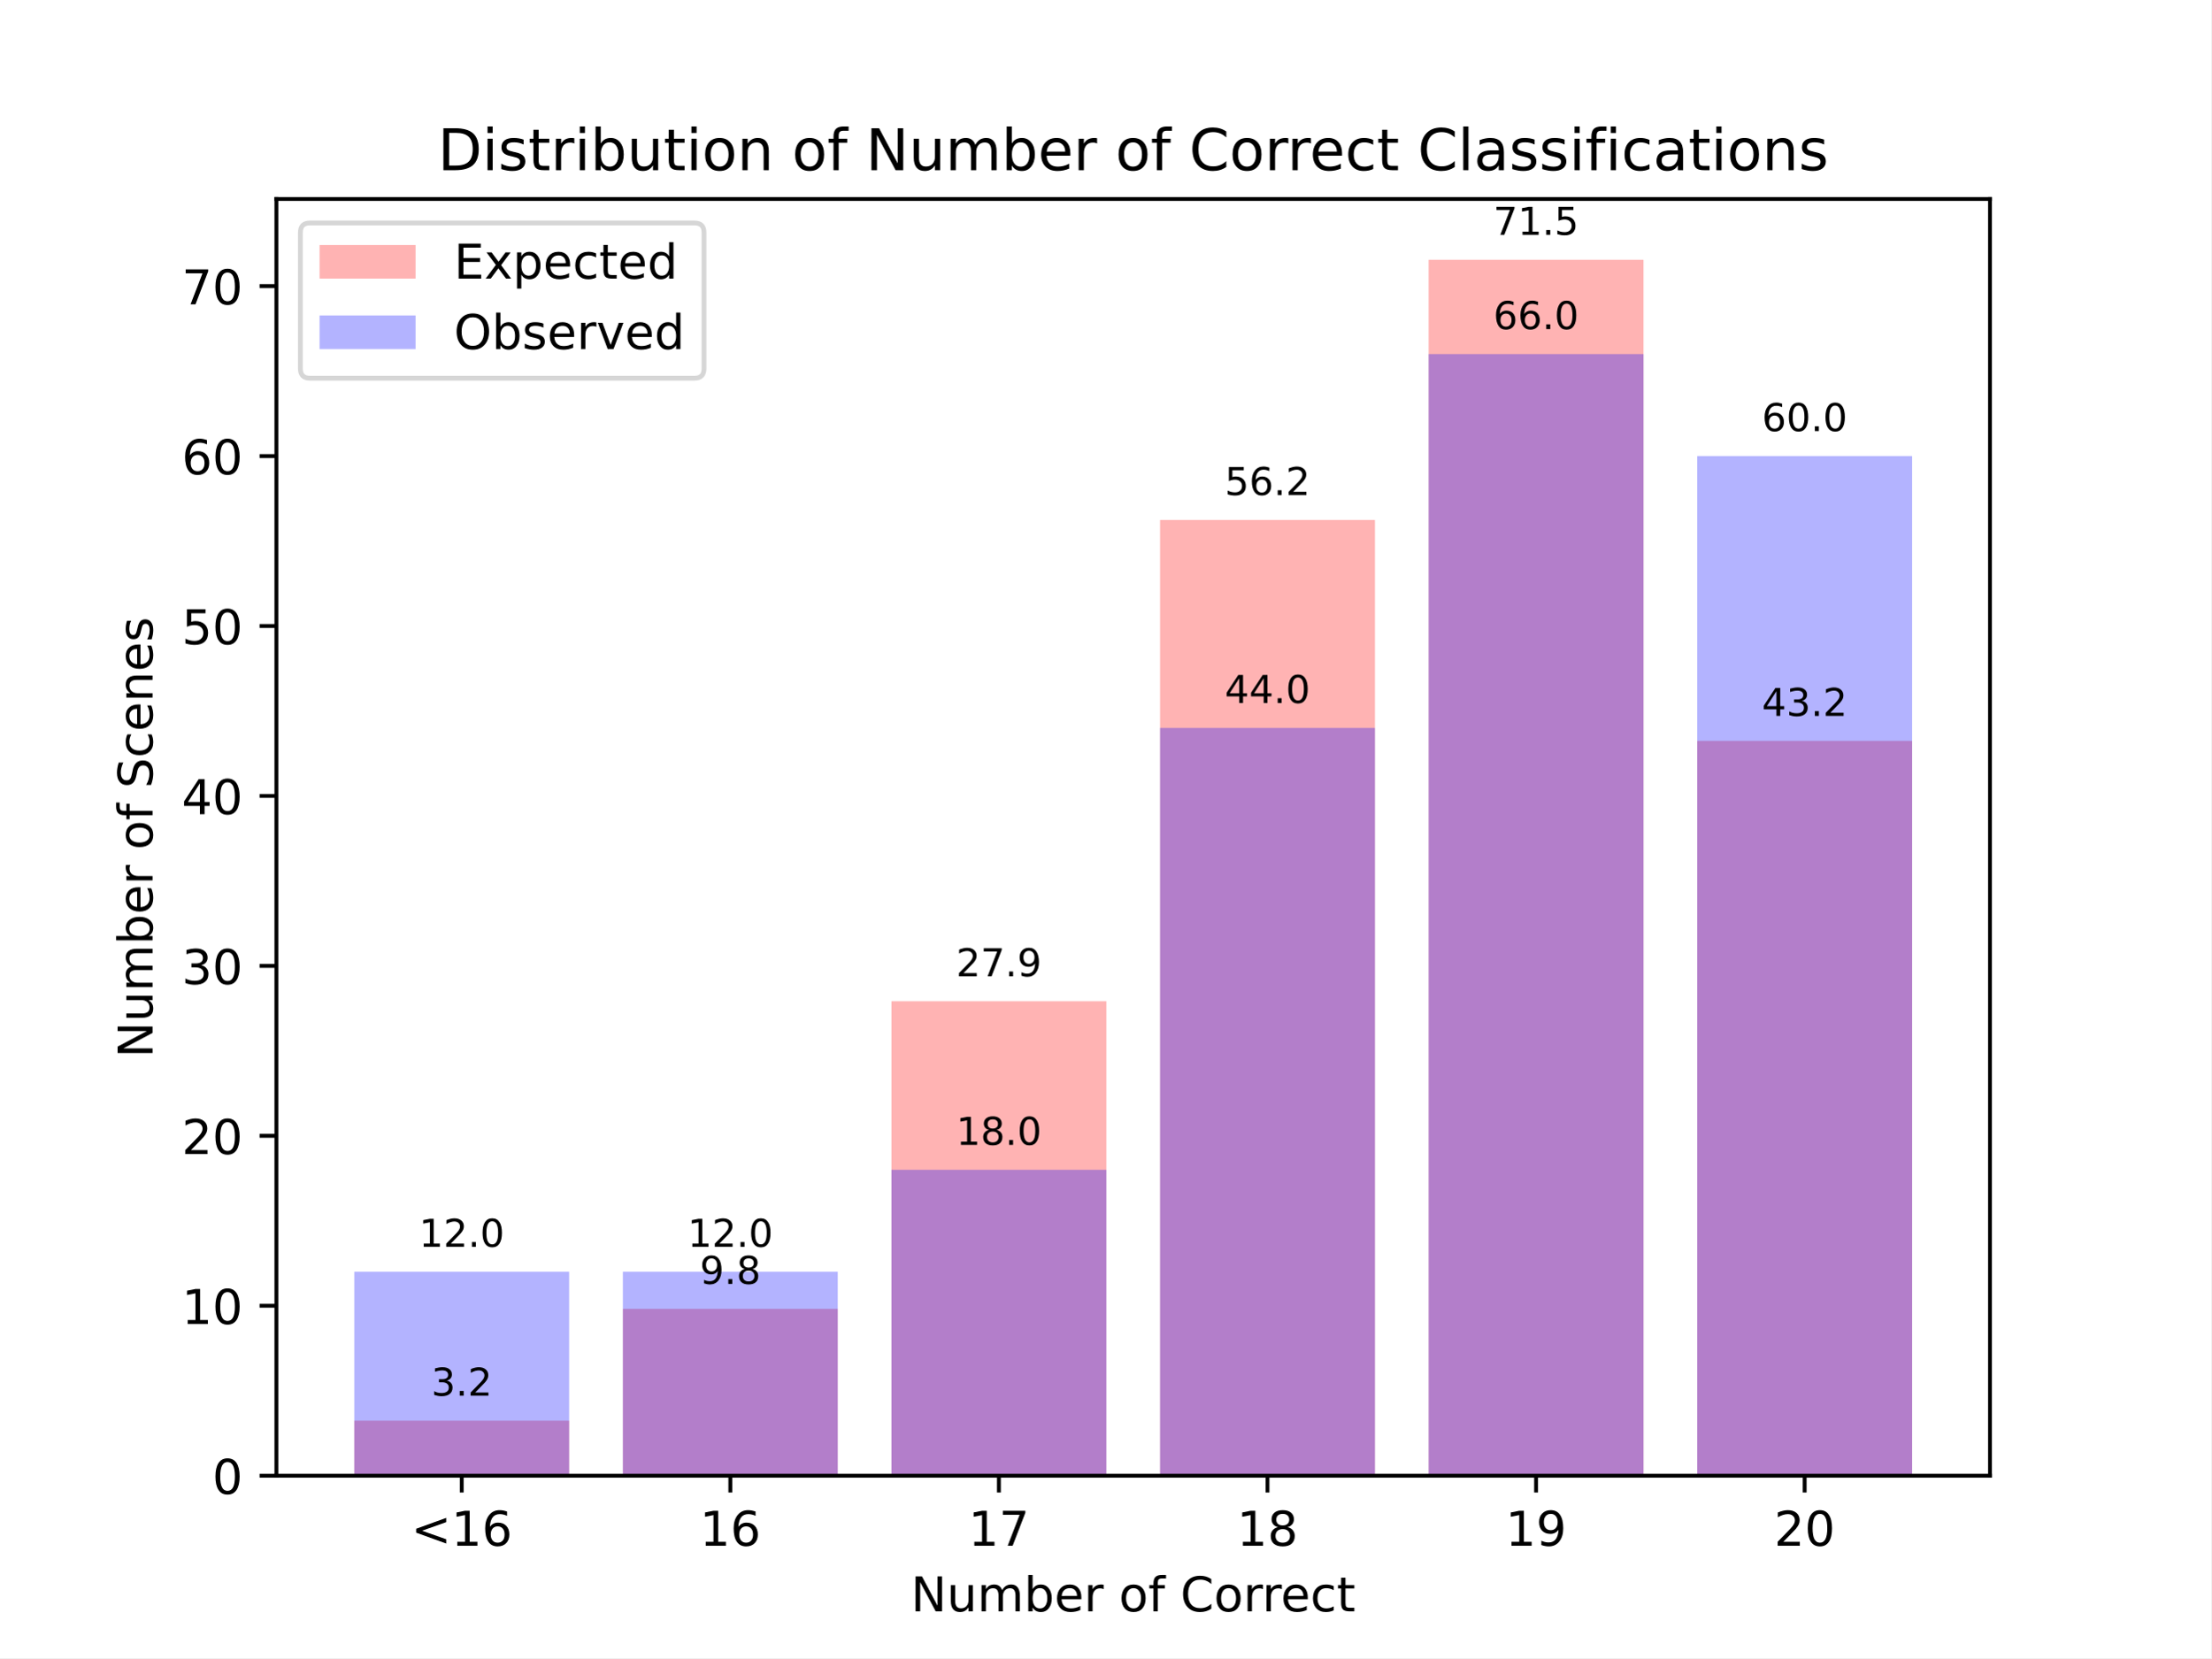
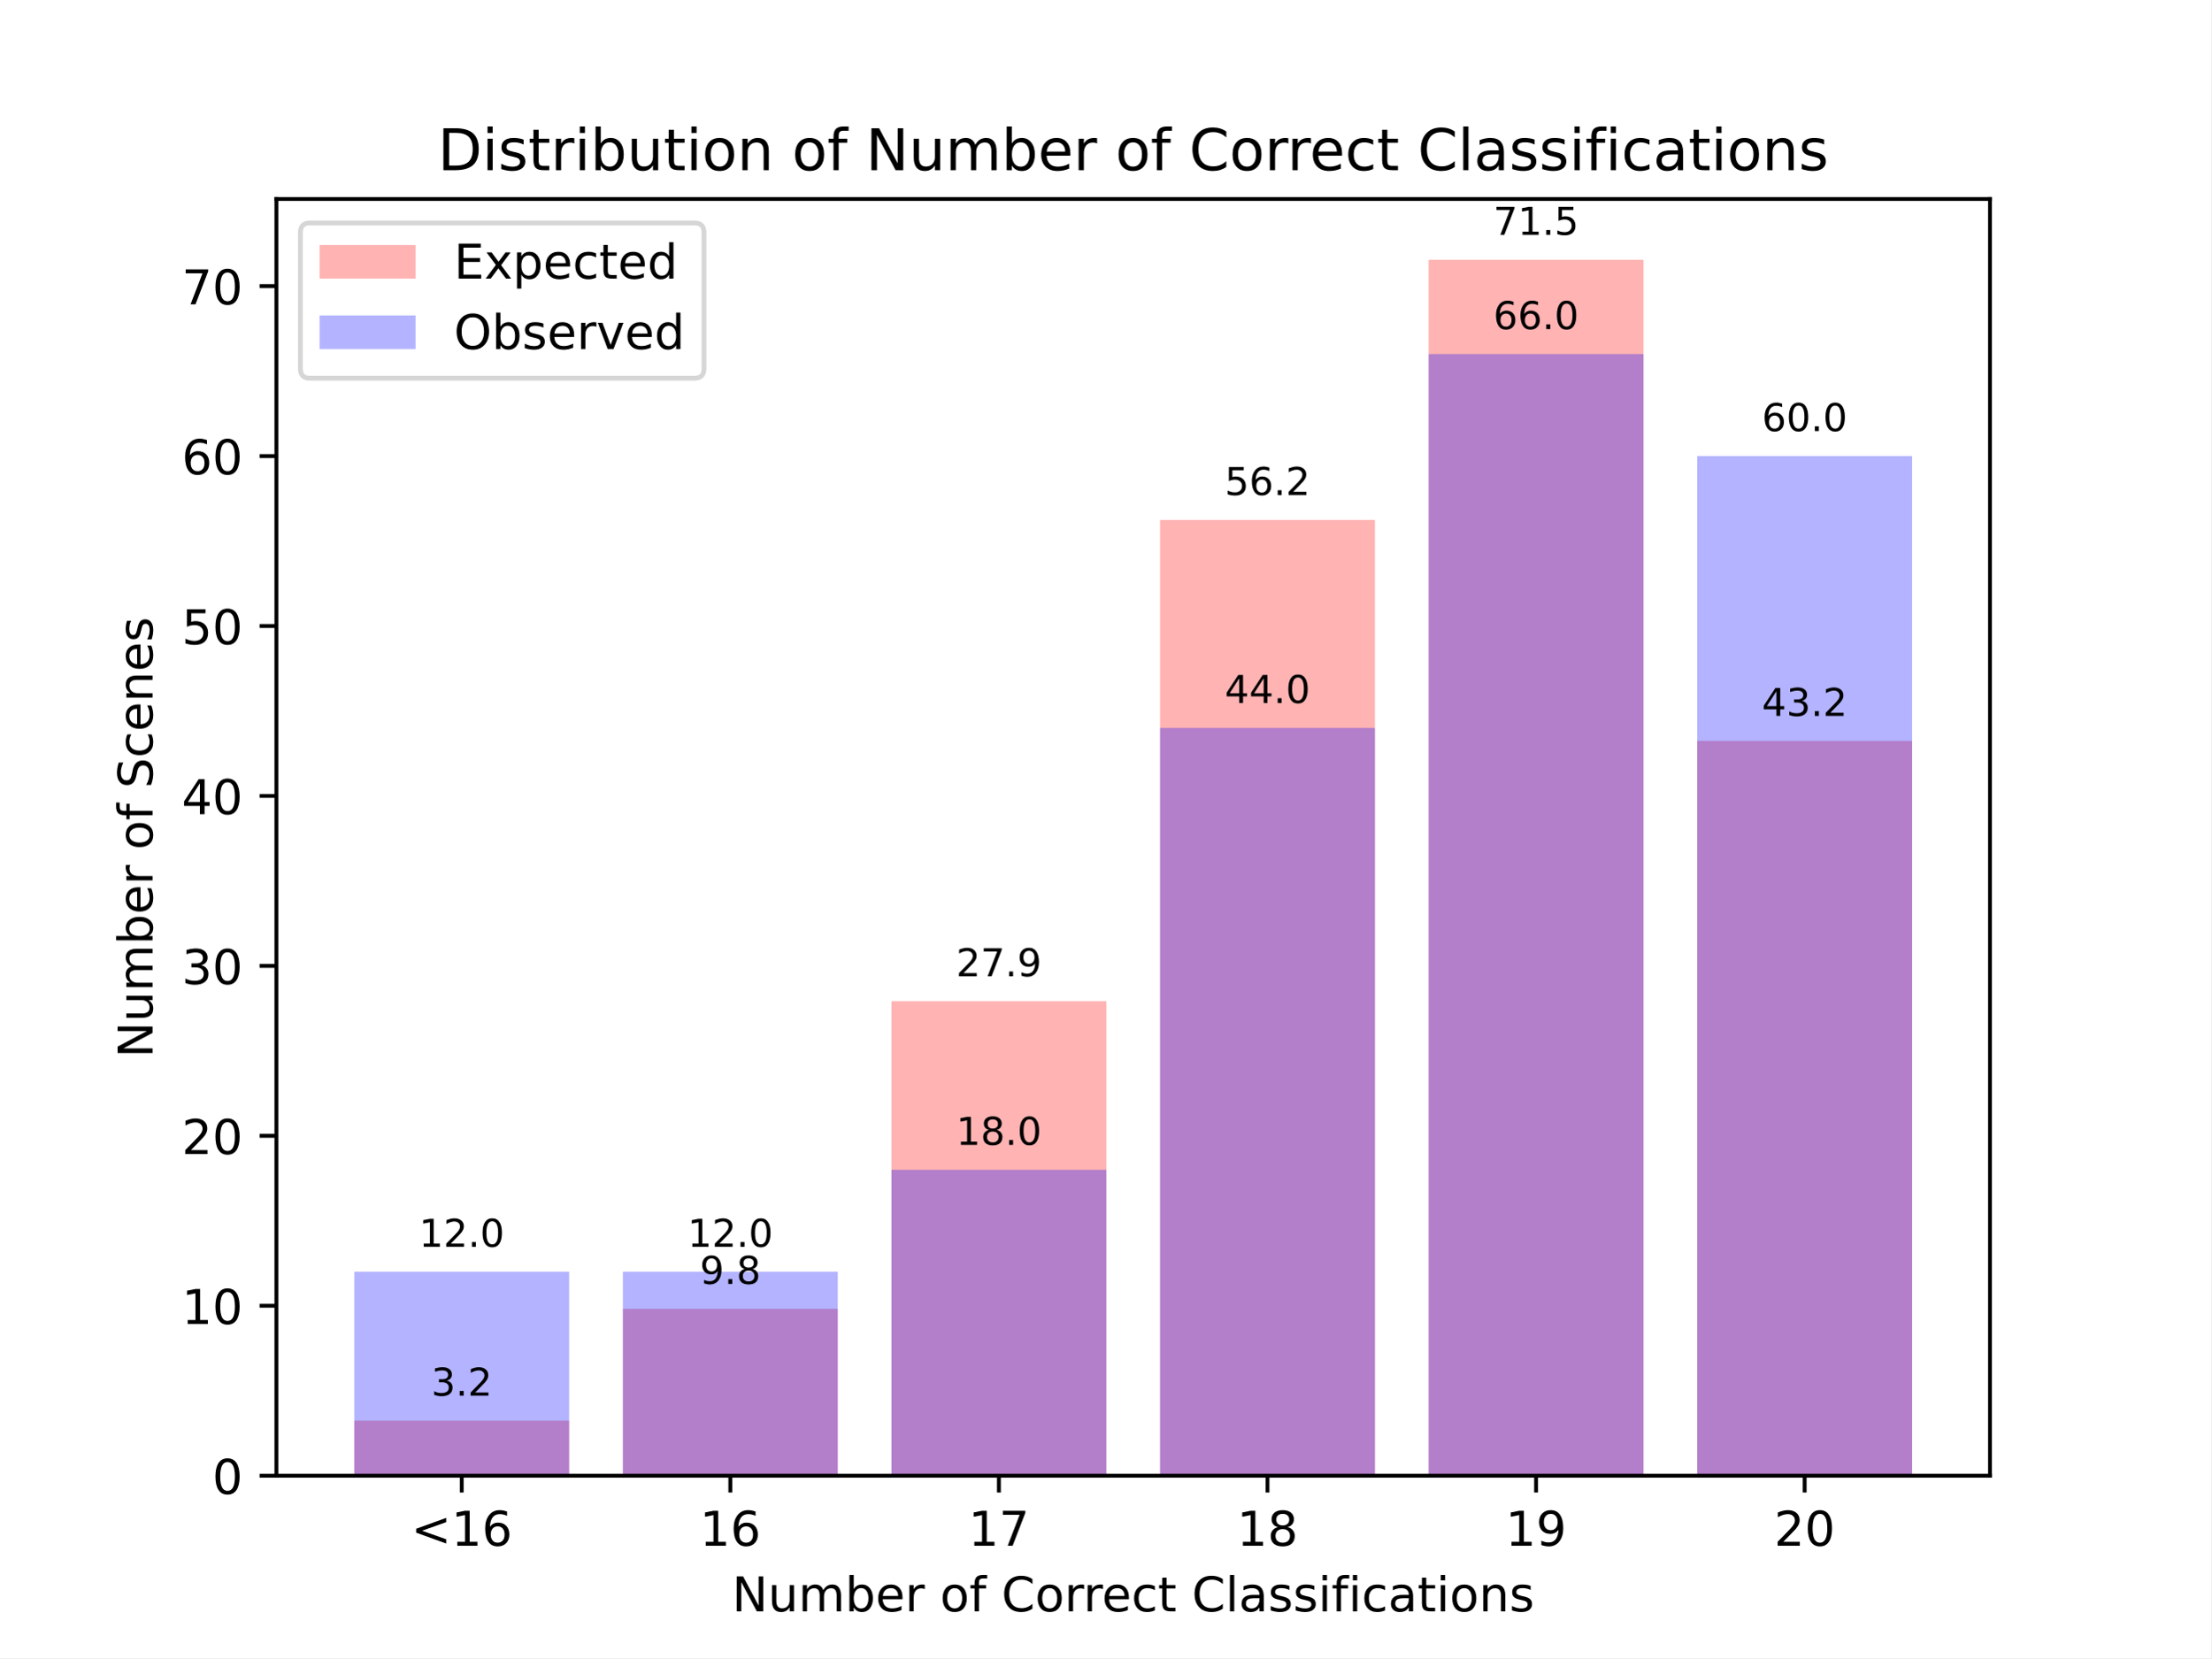
<svg xmlns="http://www.w3.org/2000/svg" xmlns:xlink="http://www.w3.org/1999/xlink" width="460.8pt" height="345.6pt" viewBox="0 0 460.8 345.6" version="1.1">
  <defs>
    <style type="text/css">*{stroke-linejoin: round; stroke-linecap: butt}</style>
  </defs>
  <g id="figure_1">
    <g id="patch_1">
      <path d="M 0 345.6  L 460.8 345.6  L 460.8 0  L 0 0  z " style="fill: #ffffff" />
    </g>
    <g id="axes_1">
      <g id="patch_2">
        <path d="M 57.6 307.584  L 414.72 307.584  L 414.72 41.472  L 57.6 41.472  z " style="fill: #ffffff" />
      </g>
      <g id="patch_3">
-         <path d="M 73.833 307.584  L 118.613 307.584  L 118.613 296.11  L 73.833 296.11  z " clip-path="url(#p9ee6a87d74)" style="fill: #ff0000; opacity: 0.3" />
+         <path d="M 73.833 307.584  L 118.613 307.584  L 118.613 296.11  L 73.833 296.11  z " clip-path="url(#p35aa1c8d38)" style="fill: #ff0000; opacity: 0.3" />
      </g>
      <g id="patch_4">
-         <path d="M 129.808 307.584  L 174.588 307.584  L 174.588 272.811  L 129.808 272.811  z " clip-path="url(#p9ee6a87d74)" style="fill: #ff0000; opacity: 0.3" />
+         <path d="M 129.808 307.584  L 174.588 307.584  L 174.588 272.811  L 129.808 272.811  z " clip-path="url(#p35aa1c8d38)" style="fill: #ff0000; opacity: 0.3" />
      </g>
      <g id="patch_5">
-         <path d="M 185.783 307.584  L 230.563 307.584  L 230.563 208.693  L 185.783 208.693  z " clip-path="url(#p9ee6a87d74)" style="fill: #ff0000; opacity: 0.3" />
+         <path d="M 185.783 307.584  L 230.563 307.584  L 230.563 208.693  L 185.783 208.693  z " clip-path="url(#p35aa1c8d38)" style="fill: #ff0000; opacity: 0.3" />
      </g>
      <g id="patch_6">
-         <path d="M 241.757 307.584  L 286.537 307.584  L 286.537 108.378  L 241.757 108.378  z " clip-path="url(#p9ee6a87d74)" style="fill: #ff0000; opacity: 0.3" />
+         <path d="M 241.757 307.584  L 286.537 307.584  L 286.537 108.378  L 241.757 108.378  z " clip-path="url(#p35aa1c8d38)" style="fill: #ff0000; opacity: 0.3" />
      </g>
      <g id="patch_7">
-         <path d="M 297.732 307.584  L 342.512 307.584  L 342.512 54.144  L 297.732 54.144  z " clip-path="url(#p9ee6a87d74)" style="fill: #ff0000; opacity: 0.3" />
+         <path d="M 297.732 307.584  L 342.512 307.584  L 342.512 54.144  L 297.732 54.144  z " clip-path="url(#p35aa1c8d38)" style="fill: #ff0000; opacity: 0.3" />
      </g>
      <g id="patch_8">
-         <path d="M 353.707 307.584  L 398.487 307.584  L 398.487 154.425  L 353.707 154.425  z " clip-path="url(#p9ee6a87d74)" style="fill: #ff0000; opacity: 0.3" />
+         <path d="M 353.707 307.584  L 398.487 307.584  L 398.487 154.425  L 353.707 154.425  z " clip-path="url(#p35aa1c8d38)" style="fill: #ff0000; opacity: 0.3" />
      </g>
      <g id="patch_9">
-         <path d="M 73.833 307.584  L 118.613 307.584  L 118.613 265.078  L 73.833 265.078  z " clip-path="url(#p9ee6a87d74)" style="fill: #0000ff; opacity: 0.3" />
+         <path d="M 73.833 307.584  L 118.613 307.584  L 118.613 265.078  L 73.833 265.078  z " clip-path="url(#p35aa1c8d38)" style="fill: #0000ff; opacity: 0.3" />
      </g>
      <g id="patch_10">
-         <path d="M 129.808 307.584  L 174.588 307.584  L 174.588 265.078  L 129.808 265.078  z " clip-path="url(#p9ee6a87d74)" style="fill: #0000ff; opacity: 0.3" />
+         <path d="M 129.808 307.584  L 174.588 307.584  L 174.588 265.078  L 129.808 265.078  z " clip-path="url(#p35aa1c8d38)" style="fill: #0000ff; opacity: 0.3" />
      </g>
      <g id="patch_11">
-         <path d="M 185.783 307.584  L 230.563 307.584  L 230.563 243.825  L 185.783 243.825  z " clip-path="url(#p9ee6a87d74)" style="fill: #0000ff; opacity: 0.3" />
+         <path d="M 185.783 307.584  L 230.563 307.584  L 230.563 243.825  L 185.783 243.825  z " clip-path="url(#p35aa1c8d38)" style="fill: #0000ff; opacity: 0.3" />
      </g>
      <g id="patch_12">
-         <path d="M 241.757 307.584  L 286.537 307.584  L 286.537 151.728  L 241.757 151.728  z " clip-path="url(#p9ee6a87d74)" style="fill: #0000ff; opacity: 0.3" />
+         <path d="M 241.757 307.584  L 286.537 307.584  L 286.537 151.728  L 241.757 151.728  z " clip-path="url(#p35aa1c8d38)" style="fill: #0000ff; opacity: 0.3" />
      </g>
      <g id="patch_13">
-         <path d="M 297.732 307.584  L 342.512 307.584  L 342.512 73.8  L 297.732 73.8  z " clip-path="url(#p9ee6a87d74)" style="fill: #0000ff; opacity: 0.3" />
+         <path d="M 297.732 307.584  L 342.512 307.584  L 342.512 73.8  L 297.732 73.8  z " clip-path="url(#p35aa1c8d38)" style="fill: #0000ff; opacity: 0.3" />
      </g>
      <g id="patch_14">
-         <path d="M 353.707 307.584  L 398.487 307.584  L 398.487 95.053  L 353.707 95.053  z " clip-path="url(#p9ee6a87d74)" style="fill: #0000ff; opacity: 0.3" />
+         <path d="M 353.707 307.584  L 398.487 307.584  L 398.487 95.053  L 353.707 95.053  z " clip-path="url(#p35aa1c8d38)" style="fill: #0000ff; opacity: 0.3" />
      </g>
      <g id="matplotlib.axis_1">
        <g id="xtick_1">
          <g id="line2d_1">
            <defs>
-               <path id="m0a6e773bc8" d="M 0 0  L 0 3.5  " style="stroke: #000000; stroke-width: 0.8" />
+               <path id="mf14c8d4fb4" d="M 0 0  L 0 3.5  " style="stroke: #000000; stroke-width: 0.8" />
            </defs>
            <g>
-               <use xlink:href="#m0a6e773bc8" x="96.223" y="307.584" style="stroke: #000000; stroke-width: 0.8" />
+               <use xlink:href="#mf14c8d4fb4" x="96.223" y="307.584" style="stroke: #000000; stroke-width: 0.8" />
            </g>
          </g>
          <g id="text_1">
            <g transform="translate(85.67035 322.1824)scale(0.1 -0.1)">
              <defs>
                <path id="DejaVuSans-3c" d="M 4684 3150  L 1459 2003  L 4684 863  L 4684 294  L 678 1747  L 678 2266  L 4684 3719  L 4684 3150  z " transform="scale(0.015625)" />
                <path id="DejaVuSans-31" d="M 794 531  L 1825 531  L 1825 4091  L 703 3866  L 703 4441  L 1819 4666  L 2450 4666  L 2450 531  L 3481 531  L 3481 0  L 794 0  L 794 531  z " transform="scale(0.015625)" />
                <path id="DejaVuSans-36" d="M 2113 2584  Q 1688 2584 1439 2293  Q 1191 2003 1191 1497  Q 1191 994 1439 701  Q 1688 409 2113 409  Q 2538 409 2786 701  Q 3034 994 3034 1497  Q 3034 2003 2786 2293  Q 2538 2584 2113 2584  z M 3366 4563  L 3366 3988  Q 3128 4100 2886 4159  Q 2644 4219 2406 4219  Q 1781 4219 1451 3797  Q 1122 3375 1075 2522  Q 1259 2794 1537 2939  Q 1816 3084 2150 3084  Q 2853 3084 3261 2657  Q 3669 2231 3669 1497  Q 3669 778 3244 343  Q 2819 -91 2113 -91  Q 1303 -91 875 529  Q 447 1150 447 2328  Q 447 3434 972 4092  Q 1497 4750 2381 4750  Q 2619 4750 2861 4703  Q 3103 4656 3366 4563  z " transform="scale(0.015625)" />
              </defs>
              <use xlink:href="#DejaVuSans-3c" />
              <use xlink:href="#DejaVuSans-31" x="83.789" />
              <use xlink:href="#DejaVuSans-36" x="147.412" />
            </g>
          </g>
        </g>
        <g id="xtick_2">
          <g id="line2d_2">
            <g>
-               <use xlink:href="#m0a6e773bc8" x="152.198" y="307.584" style="stroke: #000000; stroke-width: 0.8" />
+               <use xlink:href="#mf14c8d4fb4" x="152.198" y="307.584" style="stroke: #000000; stroke-width: 0.8" />
            </g>
          </g>
          <g id="text_2">
            <g transform="translate(145.8351 322.1824)scale(0.1 -0.1)">
              <use xlink:href="#DejaVuSans-31" />
              <use xlink:href="#DejaVuSans-36" x="63.623" />
            </g>
          </g>
        </g>
        <g id="xtick_3">
          <g id="line2d_3">
            <g>
-               <use xlink:href="#m0a6e773bc8" x="208.173" y="307.584" style="stroke: #000000; stroke-width: 0.8" />
+               <use xlink:href="#mf14c8d4fb4" x="208.173" y="307.584" style="stroke: #000000; stroke-width: 0.8" />
            </g>
          </g>
          <g id="text_3">
            <g transform="translate(201.81 322.1824)scale(0.1 -0.1)">
              <defs>
                <path id="DejaVuSans-37" d="M 525 4666  L 3525 4666  L 3525 4397  L 1831 0  L 1172 0  L 2766 4134  L 525 4134  L 525 4666  z " transform="scale(0.015625)" />
              </defs>
              <use xlink:href="#DejaVuSans-31" />
              <use xlink:href="#DejaVuSans-37" x="63.623" />
            </g>
          </g>
        </g>
        <g id="xtick_4">
          <g id="line2d_4">
            <g>
-               <use xlink:href="#m0a6e773bc8" x="264.147" y="307.584" style="stroke: #000000; stroke-width: 0.8" />
+               <use xlink:href="#mf14c8d4fb4" x="264.147" y="307.584" style="stroke: #000000; stroke-width: 0.8" />
            </g>
          </g>
          <g id="text_4">
            <g transform="translate(257.785 322.1824)scale(0.1 -0.1)">
              <defs>
                <path id="DejaVuSans-38" d="M 2034 2216  Q 1584 2216 1326 1975  Q 1069 1734 1069 1313  Q 1069 891 1326 650  Q 1584 409 2034 409  Q 2484 409 2743 651  Q 3003 894 3003 1313  Q 3003 1734 2745 1975  Q 2488 2216 2034 2216  z M 1403 2484  Q 997 2584 770 2862  Q 544 3141 544 3541  Q 544 4100 942 4425  Q 1341 4750 2034 4750  Q 2731 4750 3128 4425  Q 3525 4100 3525 3541  Q 3525 3141 3298 2862  Q 3072 2584 2669 2484  Q 3125 2378 3379 2068  Q 3634 1759 3634 1313  Q 3634 634 3220 271  Q 2806 -91 2034 -91  Q 1263 -91 848 271  Q 434 634 434 1313  Q 434 1759 690 2068  Q 947 2378 1403 2484  z M 1172 3481  Q 1172 3119 1398 2916  Q 1625 2713 2034 2713  Q 2441 2713 2670 2916  Q 2900 3119 2900 3481  Q 2900 3844 2670 4047  Q 2441 4250 2034 4250  Q 1625 4250 1398 4047  Q 1172 3844 1172 3481  z " transform="scale(0.015625)" />
              </defs>
              <use xlink:href="#DejaVuSans-31" />
              <use xlink:href="#DejaVuSans-38" x="63.623" />
            </g>
          </g>
        </g>
        <g id="xtick_5">
          <g id="line2d_5">
            <g>
-               <use xlink:href="#m0a6e773bc8" x="320.122" y="307.584" style="stroke: #000000; stroke-width: 0.8" />
+               <use xlink:href="#mf14c8d4fb4" x="320.122" y="307.584" style="stroke: #000000; stroke-width: 0.8" />
            </g>
          </g>
          <g id="text_5">
            <g transform="translate(313.7599 322.1824)scale(0.1 -0.1)">
              <defs>
                <path id="DejaVuSans-39" d="M 703 97  L 703 672  Q 941 559 1184 500  Q 1428 441 1663 441  Q 2288 441 2617 861  Q 2947 1281 2994 2138  Q 2813 1869 2534 1725  Q 2256 1581 1919 1581  Q 1219 1581 811 2004  Q 403 2428 403 3163  Q 403 3881 828 4315  Q 1253 4750 1959 4750  Q 2769 4750 3195 4129  Q 3622 3509 3622 2328  Q 3622 1225 3098 567  Q 2575 -91 1691 -91  Q 1453 -91 1209 -44  Q 966 3 703 97  z M 1959 2075  Q 2384 2075 2632 2365  Q 2881 2656 2881 3163  Q 2881 3666 2632 3958  Q 2384 4250 1959 4250  Q 1534 4250 1286 3958  Q 1038 3666 1038 3163  Q 1038 2656 1286 2365  Q 1534 2075 1959 2075  z " transform="scale(0.015625)" />
              </defs>
              <use xlink:href="#DejaVuSans-31" />
              <use xlink:href="#DejaVuSans-39" x="63.623" />
            </g>
          </g>
        </g>
        <g id="xtick_6">
          <g id="line2d_6">
            <g>
-               <use xlink:href="#m0a6e773bc8" x="376.097" y="307.584" style="stroke: #000000; stroke-width: 0.8" />
+               <use xlink:href="#mf14c8d4fb4" x="376.097" y="307.584" style="stroke: #000000; stroke-width: 0.8" />
            </g>
          </g>
          <g id="text_6">
            <g transform="translate(369.7348 322.1824)scale(0.1 -0.1)">
              <defs>
                <path id="DejaVuSans-32" d="M 1228 531  L 3431 531  L 3431 0  L 469 0  L 469 531  Q 828 903 1448 1529  Q 2069 2156 2228 2338  Q 2531 2678 2651 2914  Q 2772 3150 2772 3378  Q 2772 3750 2511 3984  Q 2250 4219 1831 4219  Q 1534 4219 1204 4116  Q 875 4013 500 3803  L 500 4441  Q 881 4594 1212 4672  Q 1544 4750 1819 4750  Q 2544 4750 2975 4387  Q 3406 4025 3406 3419  Q 3406 3131 3298 2873  Q 3191 2616 2906 2266  Q 2828 2175 2409 1742  Q 1991 1309 1228 531  z " transform="scale(0.015625)" />
                <path id="DejaVuSans-30" d="M 2034 4250  Q 1547 4250 1301 3770  Q 1056 3291 1056 2328  Q 1056 1369 1301 889  Q 1547 409 2034 409  Q 2525 409 2770 889  Q 3016 1369 3016 2328  Q 3016 3291 2770 3770  Q 2525 4250 2034 4250  z M 2034 4750  Q 2819 4750 3233 4129  Q 3647 3509 3647 2328  Q 3647 1150 3233 529  Q 2819 -91 2034 -91  Q 1250 -91 836 529  Q 422 1150 422 2328  Q 422 3509 836 4129  Q 1250 4750 2034 4750  z " transform="scale(0.015625)" />
              </defs>
              <use xlink:href="#DejaVuSans-32" />
              <use xlink:href="#DejaVuSans-30" x="63.623" />
            </g>
          </g>
        </g>
        <g id="text_7">
-           <g transform="translate(189.8288 335.8606)scale(0.1 -0.1)">
+           <g transform="translate(152.5522 335.8606)scale(0.1 -0.1)">
            <defs>
              <path id="DejaVuSans-4e" d="M 628 4666  L 1478 4666  L 3547 763  L 3547 4666  L 4159 4666  L 4159 0  L 3309 0  L 1241 3903  L 1241 0  L 628 0  L 628 4666  z " transform="scale(0.015625)" />
              <path id="DejaVuSans-75" d="M 544 1381  L 544 3500  L 1119 3500  L 1119 1403  Q 1119 906 1312 657  Q 1506 409 1894 409  Q 2359 409 2629 706  Q 2900 1003 2900 1516  L 2900 3500  L 3475 3500  L 3475 0  L 2900 0  L 2900 538  Q 2691 219 2414 64  Q 2138 -91 1772 -91  Q 1169 -91 856 284  Q 544 659 544 1381  z M 1991 3584  L 1991 3584  z " transform="scale(0.015625)" />
              <path id="DejaVuSans-6d" d="M 3328 2828  Q 3544 3216 3844 3400  Q 4144 3584 4550 3584  Q 5097 3584 5394 3201  Q 5691 2819 5691 2113  L 5691 0  L 5113 0  L 5113 2094  Q 5113 2597 4934 2840  Q 4756 3084 4391 3084  Q 3944 3084 3684 2787  Q 3425 2491 3425 1978  L 3425 0  L 2847 0  L 2847 2094  Q 2847 2600 2669 2842  Q 2491 3084 2119 3084  Q 1678 3084 1418 2786  Q 1159 2488 1159 1978  L 1159 0  L 581 0  L 581 3500  L 1159 3500  L 1159 2956  Q 1356 3278 1631 3431  Q 1906 3584 2284 3584  Q 2666 3584 2933 3390  Q 3200 3197 3328 2828  z " transform="scale(0.015625)" />
              <path id="DejaVuSans-62" d="M 3116 1747  Q 3116 2381 2855 2742  Q 2594 3103 2138 3103  Q 1681 3103 1420 2742  Q 1159 2381 1159 1747  Q 1159 1113 1420 752  Q 1681 391 2138 391  Q 2594 391 2855 752  Q 3116 1113 3116 1747  z M 1159 2969  Q 1341 3281 1617 3432  Q 1894 3584 2278 3584  Q 2916 3584 3314 3078  Q 3713 2572 3713 1747  Q 3713 922 3314 415  Q 2916 -91 2278 -91  Q 1894 -91 1617 61  Q 1341 213 1159 525  L 1159 0  L 581 0  L 581 4863  L 1159 4863  L 1159 2969  z " transform="scale(0.015625)" />
              <path id="DejaVuSans-65" d="M 3597 1894  L 3597 1613  L 953 1613  Q 991 1019 1311 708  Q 1631 397 2203 397  Q 2534 397 2845 478  Q 3156 559 3463 722  L 3463 178  Q 3153 47 2828 -22  Q 2503 -91 2169 -91  Q 1331 -91 842 396  Q 353 884 353 1716  Q 353 2575 817 3079  Q 1281 3584 2069 3584  Q 2775 3584 3186 3129  Q 3597 2675 3597 1894  z M 3022 2063  Q 3016 2534 2758 2815  Q 2500 3097 2075 3097  Q 1594 3097 1305 2825  Q 1016 2553 972 2059  L 3022 2063  z " transform="scale(0.015625)" />
              <path id="DejaVuSans-72" d="M 2631 2963  Q 2534 3019 2420 3045  Q 2306 3072 2169 3072  Q 1681 3072 1420 2755  Q 1159 2438 1159 1844  L 1159 0  L 581 0  L 581 3500  L 1159 3500  L 1159 2956  Q 1341 3275 1631 3429  Q 1922 3584 2338 3584  Q 2397 3584 2469 3576  Q 2541 3569 2628 3553  L 2631 2963  z " transform="scale(0.015625)" />
              <path id="DejaVuSans-20" transform="scale(0.015625)" />
              <path id="DejaVuSans-6f" d="M 1959 3097  Q 1497 3097 1228 2736  Q 959 2375 959 1747  Q 959 1119 1226 758  Q 1494 397 1959 397  Q 2419 397 2687 759  Q 2956 1122 2956 1747  Q 2956 2369 2687 2733  Q 2419 3097 1959 3097  z M 1959 3584  Q 2709 3584 3137 3096  Q 3566 2609 3566 1747  Q 3566 888 3137 398  Q 2709 -91 1959 -91  Q 1206 -91 779 398  Q 353 888 353 1747  Q 353 2609 779 3096  Q 1206 3584 1959 3584  z " transform="scale(0.015625)" />
              <path id="DejaVuSans-66" d="M 2375 4863  L 2375 4384  L 1825 4384  Q 1516 4384 1395 4259  Q 1275 4134 1275 3809  L 1275 3500  L 2222 3500  L 2222 3053  L 1275 3053  L 1275 0  L 697 0  L 697 3053  L 147 3053  L 147 3500  L 697 3500  L 697 3744  Q 697 4328 969 4595  Q 1241 4863 1831 4863  L 2375 4863  z " transform="scale(0.015625)" />
              <path id="DejaVuSans-43" d="M 4122 4306  L 4122 3641  Q 3803 3938 3442 4084  Q 3081 4231 2675 4231  Q 1875 4231 1450 3742  Q 1025 3253 1025 2328  Q 1025 1406 1450 917  Q 1875 428 2675 428  Q 3081 428 3442 575  Q 3803 722 4122 1019  L 4122 359  Q 3791 134 3420 21  Q 3050 -91 2638 -91  Q 1578 -91 968 557  Q 359 1206 359 2328  Q 359 3453 968 4101  Q 1578 4750 2638 4750  Q 3056 4750 3426 4639  Q 3797 4528 4122 4306  z " transform="scale(0.015625)" />
              <path id="DejaVuSans-63" d="M 3122 3366  L 3122 2828  Q 2878 2963 2633 3030  Q 2388 3097 2138 3097  Q 1578 3097 1268 2742  Q 959 2388 959 1747  Q 959 1106 1268 751  Q 1578 397 2138 397  Q 2388 397 2633 464  Q 2878 531 3122 666  L 3122 134  Q 2881 22 2623 -34  Q 2366 -91 2075 -91  Q 1284 -91 818 406  Q 353 903 353 1747  Q 353 2603 823 3093  Q 1294 3584 2113 3584  Q 2378 3584 2631 3529  Q 2884 3475 3122 3366  z " transform="scale(0.015625)" />
              <path id="DejaVuSans-74" d="M 1172 4494  L 1172 3500  L 2356 3500  L 2356 3053  L 1172 3053  L 1172 1153  Q 1172 725 1289 603  Q 1406 481 1766 481  L 2356 481  L 2356 0  L 1766 0  Q 1100 0 847 248  Q 594 497 594 1153  L 594 3053  L 172 3053  L 172 3500  L 594 3500  L 594 4494  L 1172 4494  z " transform="scale(0.015625)" />
+               <path id="DejaVuSans-6c" d="M 603 4863  L 1178 4863  L 1178 0  L 603 0  L 603 4863  z " transform="scale(0.015625)" />
+               <path id="DejaVuSans-61" d="M 2194 1759  Q 1497 1759 1228 1600  Q 959 1441 959 1056  Q 959 750 1161 570  Q 1363 391 1709 391  Q 2188 391 2477 730  Q 2766 1069 2766 1631  L 2766 1759  L 2194 1759  z M 3341 1997  L 3341 0  L 2766 0  L 2766 531  Q 2569 213 2275 61  Q 1981 -91 1556 -91  Q 1019 -91 701 211  Q 384 513 384 1019  Q 384 1609 779 1909  Q 1175 2209 1959 2209  L 2766 2209  L 2766 2266  Q 2766 2663 2505 2880  Q 2244 3097 1772 3097  Q 1472 3097 1187 3025  Q 903 2953 641 2809  L 641 3341  Q 956 3463 1253 3523  Q 1550 3584 1831 3584  Q 2591 3584 2966 3190  Q 3341 2797 3341 1997  z " transform="scale(0.015625)" />
+               <path id="DejaVuSans-73" d="M 2834 3397  L 2834 2853  Q 2591 2978 2328 3040  Q 2066 3103 1784 3103  Q 1356 3103 1142 2972  Q 928 2841 928 2578  Q 928 2378 1081 2264  Q 1234 2150 1697 2047  L 1894 2003  Q 2506 1872 2764 1633  Q 3022 1394 3022 966  Q 3022 478 2636 193  Q 2250 -91 1575 -91  Q 1294 -91 989 -36  Q 684 19 347 128  L 347 722  Q 666 556 975 473  Q 1284 391 1588 391  Q 1994 391 2212 530  Q 2431 669 2431 922  Q 2431 1156 2273 1281  Q 2116 1406 1581 1522  L 1381 1569  Q 847 1681 609 1914  Q 372 2147 372 2553  Q 372 3047 722 3315  Q 1072 3584 1716 3584  Q 2034 3584 2315 3537  Q 2597 3491 2834 3397  z " transform="scale(0.015625)" />
+               <path id="DejaVuSans-69" d="M 603 3500  L 1178 3500  L 1178 0  L 603 0  L 603 3500  z M 603 4863  L 1178 4863  L 1178 4134  L 603 4134  L 603 4863  z " transform="scale(0.015625)" />
+               <path id="DejaVuSans-6e" d="M 3513 2113  L 3513 0  L 2938 0  L 2938 2094  Q 2938 2591 2744 2837  Q 2550 3084 2163 3084  Q 1697 3084 1428 2787  Q 1159 2491 1159 1978  L 1159 0  L 581 0  L 581 3500  L 1159 3500  L 1159 2956  Q 1366 3272 1645 3428  Q 1925 3584 2291 3584  Q 2894 3584 3203 3211  Q 3513 2838 3513 2113  z " transform="scale(0.015625)" />
            </defs>
            <use xlink:href="#DejaVuSans-4e" />
            <use xlink:href="#DejaVuSans-75" x="74.805" />
            <use xlink:href="#DejaVuSans-6d" x="138.184" />
            <use xlink:href="#DejaVuSans-62" x="235.596" />
            <use xlink:href="#DejaVuSans-65" x="299.072" />
            <use xlink:href="#DejaVuSans-72" x="360.596" />
            <use xlink:href="#DejaVuSans-20" x="401.709" />
            <use xlink:href="#DejaVuSans-6f" x="433.496" />
            <use xlink:href="#DejaVuSans-66" x="494.678" />
            <use xlink:href="#DejaVuSans-20" x="529.883" />
            <use xlink:href="#DejaVuSans-43" x="561.67" />
            <use xlink:href="#DejaVuSans-6f" x="631.494" />
            <use xlink:href="#DejaVuSans-72" x="692.676" />
            <use xlink:href="#DejaVuSans-72" x="732.039" />
            <use xlink:href="#DejaVuSans-65" x="770.902" />
            <use xlink:href="#DejaVuSans-63" x="832.426" />
            <use xlink:href="#DejaVuSans-74" x="887.406" />
+             <use xlink:href="#DejaVuSans-20" x="926.615" />
+             <use xlink:href="#DejaVuSans-43" x="958.402" />
+             <use xlink:href="#DejaVuSans-6c" x="1028.227" />
+             <use xlink:href="#DejaVuSans-61" x="1056.01" />
+             <use xlink:href="#DejaVuSans-73" x="1117.289" />
+             <use xlink:href="#DejaVuSans-73" x="1169.389" />
+             <use xlink:href="#DejaVuSans-69" x="1221.488" />
+             <use xlink:href="#DejaVuSans-66" x="1249.271" />
+             <use xlink:href="#DejaVuSans-69" x="1284.477" />
+             <use xlink:href="#DejaVuSans-63" x="1312.26" />
+             <use xlink:href="#DejaVuSans-61" x="1367.24" />
+             <use xlink:href="#DejaVuSans-74" x="1428.52" />
+             <use xlink:href="#DejaVuSans-69" x="1467.729" />
+             <use xlink:href="#DejaVuSans-6f" x="1495.512" />
+             <use xlink:href="#DejaVuSans-6e" x="1556.693" />
+             <use xlink:href="#DejaVuSans-73" x="1620.072" />
          </g>
        </g>
      </g>
      <g id="matplotlib.axis_2">
        <g id="ytick_1">
          <g id="line2d_7">
            <defs>
-               <path id="m3ce645103d" d="M 0 0  L -3.5 0  " style="stroke: #000000; stroke-width: 0.8" />
+               <path id="mc73e62e621" d="M 0 0  L -3.5 0  " style="stroke: #000000; stroke-width: 0.8" />
            </defs>
            <g>
-               <use xlink:href="#m3ce645103d" x="57.6" y="307.584" style="stroke: #000000; stroke-width: 0.8" />
+               <use xlink:href="#mc73e62e621" x="57.6" y="307.584" style="stroke: #000000; stroke-width: 0.8" />
            </g>
          </g>
          <g id="text_8">
            <g transform="translate(44.2375 311.3832)scale(0.1 -0.1)">
              <use xlink:href="#DejaVuSans-30" />
            </g>
          </g>
        </g>
        <g id="ytick_2">
          <g id="line2d_8">
            <g>
-               <use xlink:href="#m3ce645103d" x="57.6" y="272.162" style="stroke: #000000; stroke-width: 0.8" />
+               <use xlink:href="#mc73e62e621" x="57.6" y="272.162" style="stroke: #000000; stroke-width: 0.8" />
            </g>
          </g>
          <g id="text_9">
            <g transform="translate(37.875 275.9614)scale(0.1 -0.1)">
              <use xlink:href="#DejaVuSans-31" />
              <use xlink:href="#DejaVuSans-30" x="63.623" />
            </g>
          </g>
        </g>
        <g id="ytick_3">
          <g id="line2d_9">
            <g>
-               <use xlink:href="#m3ce645103d" x="57.6" y="236.74" style="stroke: #000000; stroke-width: 0.8" />
+               <use xlink:href="#mc73e62e621" x="57.6" y="236.74" style="stroke: #000000; stroke-width: 0.8" />
            </g>
          </g>
          <g id="text_10">
            <g transform="translate(37.875 240.5396)scale(0.1 -0.1)">
              <use xlink:href="#DejaVuSans-32" />
              <use xlink:href="#DejaVuSans-30" x="63.623" />
            </g>
          </g>
        </g>
        <g id="ytick_4">
          <g id="line2d_10">
            <g>
-               <use xlink:href="#m3ce645103d" x="57.6" y="201.319" style="stroke: #000000; stroke-width: 0.8" />
+               <use xlink:href="#mc73e62e621" x="57.6" y="201.319" style="stroke: #000000; stroke-width: 0.8" />
            </g>
          </g>
          <g id="text_11">
            <g transform="translate(37.875 205.1178)scale(0.1 -0.1)">
              <defs>
                <path id="DejaVuSans-33" d="M 2597 2516  Q 3050 2419 3304 2112  Q 3559 1806 3559 1356  Q 3559 666 3084 287  Q 2609 -91 1734 -91  Q 1441 -91 1130 -33  Q 819 25 488 141  L 488 750  Q 750 597 1062 519  Q 1375 441 1716 441  Q 2309 441 2620 675  Q 2931 909 2931 1356  Q 2931 1769 2642 2001  Q 2353 2234 1838 2234  L 1294 2234  L 1294 2753  L 1863 2753  Q 2328 2753 2575 2939  Q 2822 3125 2822 3475  Q 2822 3834 2567 4026  Q 2313 4219 1838 4219  Q 1578 4219 1281 4162  Q 984 4106 628 3988  L 628 4550  Q 988 4650 1302 4700  Q 1616 4750 1894 4750  Q 2613 4750 3031 4423  Q 3450 4097 3450 3541  Q 3450 3153 3228 2886  Q 3006 2619 2597 2516  z " transform="scale(0.015625)" />
              </defs>
              <use xlink:href="#DejaVuSans-33" />
              <use xlink:href="#DejaVuSans-30" x="63.623" />
            </g>
          </g>
        </g>
        <g id="ytick_5">
          <g id="line2d_11">
            <g>
-               <use xlink:href="#m3ce645103d" x="57.6" y="165.897" style="stroke: #000000; stroke-width: 0.8" />
+               <use xlink:href="#mc73e62e621" x="57.6" y="165.897" style="stroke: #000000; stroke-width: 0.8" />
            </g>
          </g>
          <g id="text_12">
            <g transform="translate(37.875 169.696)scale(0.1 -0.1)">
              <defs>
                <path id="DejaVuSans-34" d="M 2419 4116  L 825 1625  L 2419 1625  L 2419 4116  z M 2253 4666  L 3047 4666  L 3047 1625  L 3713 1625  L 3713 1100  L 3047 1100  L 3047 0  L 2419 0  L 2419 1100  L 313 1100  L 313 1709  L 2253 4666  z " transform="scale(0.015625)" />
              </defs>
              <use xlink:href="#DejaVuSans-34" />
              <use xlink:href="#DejaVuSans-30" x="63.623" />
            </g>
          </g>
        </g>
        <g id="ytick_6">
          <g id="line2d_12">
            <g>
-               <use xlink:href="#m3ce645103d" x="57.6" y="130.475" style="stroke: #000000; stroke-width: 0.8" />
+               <use xlink:href="#mc73e62e621" x="57.6" y="130.475" style="stroke: #000000; stroke-width: 0.8" />
            </g>
          </g>
          <g id="text_13">
            <g transform="translate(37.875 134.2742)scale(0.1 -0.1)">
              <defs>
                <path id="DejaVuSans-35" d="M 691 4666  L 3169 4666  L 3169 4134  L 1269 4134  L 1269 2991  Q 1406 3038 1543 3061  Q 1681 3084 1819 3084  Q 2600 3084 3056 2656  Q 3513 2228 3513 1497  Q 3513 744 3044 326  Q 2575 -91 1722 -91  Q 1428 -91 1123 -41  Q 819 9 494 109  L 494 744  Q 775 591 1075 516  Q 1375 441 1709 441  Q 2250 441 2565 725  Q 2881 1009 2881 1497  Q 2881 1984 2565 2268  Q 2250 2553 1709 2553  Q 1456 2553 1204 2497  Q 953 2441 691 2322  L 691 4666  z " transform="scale(0.015625)" />
              </defs>
              <use xlink:href="#DejaVuSans-35" />
              <use xlink:href="#DejaVuSans-30" x="63.623" />
            </g>
          </g>
        </g>
        <g id="ytick_7">
          <g id="line2d_13">
            <g>
-               <use xlink:href="#m3ce645103d" x="57.6" y="95.053" style="stroke: #000000; stroke-width: 0.8" />
+               <use xlink:href="#mc73e62e621" x="57.6" y="95.053" style="stroke: #000000; stroke-width: 0.8" />
            </g>
          </g>
          <g id="text_14">
            <g transform="translate(37.875 98.85237)scale(0.1 -0.1)">
              <use xlink:href="#DejaVuSans-36" />
              <use xlink:href="#DejaVuSans-30" x="63.623" />
            </g>
          </g>
        </g>
        <g id="ytick_8">
          <g id="line2d_14">
            <g>
-               <use xlink:href="#m3ce645103d" x="57.6" y="59.631" style="stroke: #000000; stroke-width: 0.8" />
+               <use xlink:href="#mc73e62e621" x="57.6" y="59.631" style="stroke: #000000; stroke-width: 0.8" />
            </g>
          </g>
          <g id="text_15">
            <g transform="translate(37.875 63.43056)scale(0.1 -0.1)">
              <use xlink:href="#DejaVuSans-37" />
              <use xlink:href="#DejaVuSans-30" x="63.623" />
            </g>
          </g>
        </g>
        <g id="text_16">
          <g transform="translate(31.79531 220.4616)rotate(-90)scale(0.1 -0.1)">
            <defs>
              <path id="DejaVuSans-53" d="M 3425 4513  L 3425 3897  Q 3066 4069 2747 4153  Q 2428 4238 2131 4238  Q 1616 4238 1336 4038  Q 1056 3838 1056 3469  Q 1056 3159 1242 3001  Q 1428 2844 1947 2747  L 2328 2669  Q 3034 2534 3370 2195  Q 3706 1856 3706 1288  Q 3706 609 3251 259  Q 2797 -91 1919 -91  Q 1588 -91 1214 -16  Q 841 59 441 206  L 441 856  Q 825 641 1194 531  Q 1563 422 1919 422  Q 2459 422 2753 634  Q 3047 847 3047 1241  Q 3047 1584 2836 1778  Q 2625 1972 2144 2069  L 1759 2144  Q 1053 2284 737 2584  Q 422 2884 422 3419  Q 422 4038 858 4394  Q 1294 4750 2059 4750  Q 2388 4750 2728 4690  Q 3069 4631 3425 4513  z " transform="scale(0.015625)" />
-               <path id="DejaVuSans-6e" d="M 3513 2113  L 3513 0  L 2938 0  L 2938 2094  Q 2938 2591 2744 2837  Q 2550 3084 2163 3084  Q 1697 3084 1428 2787  Q 1159 2491 1159 1978  L 1159 0  L 581 0  L 581 3500  L 1159 3500  L 1159 2956  Q 1366 3272 1645 3428  Q 1925 3584 2291 3584  Q 2894 3584 3203 3211  Q 3513 2838 3513 2113  z " transform="scale(0.015625)" />
-               <path id="DejaVuSans-73" d="M 2834 3397  L 2834 2853  Q 2591 2978 2328 3040  Q 2066 3103 1784 3103  Q 1356 3103 1142 2972  Q 928 2841 928 2578  Q 928 2378 1081 2264  Q 1234 2150 1697 2047  L 1894 2003  Q 2506 1872 2764 1633  Q 3022 1394 3022 966  Q 3022 478 2636 193  Q 2250 -91 1575 -91  Q 1294 -91 989 -36  Q 684 19 347 128  L 347 722  Q 666 556 975 473  Q 1284 391 1588 391  Q 1994 391 2212 530  Q 2431 669 2431 922  Q 2431 1156 2273 1281  Q 2116 1406 1581 1522  L 1381 1569  Q 847 1681 609 1914  Q 372 2147 372 2553  Q 372 3047 722 3315  Q 1072 3584 1716 3584  Q 2034 3584 2315 3537  Q 2597 3491 2834 3397  z " transform="scale(0.015625)" />
            </defs>
            <use xlink:href="#DejaVuSans-4e" />
            <use xlink:href="#DejaVuSans-75" x="74.805" />
            <use xlink:href="#DejaVuSans-6d" x="138.184" />
            <use xlink:href="#DejaVuSans-62" x="235.596" />
            <use xlink:href="#DejaVuSans-65" x="299.072" />
            <use xlink:href="#DejaVuSans-72" x="360.596" />
            <use xlink:href="#DejaVuSans-20" x="401.709" />
            <use xlink:href="#DejaVuSans-6f" x="433.496" />
            <use xlink:href="#DejaVuSans-66" x="494.678" />
            <use xlink:href="#DejaVuSans-20" x="529.883" />
            <use xlink:href="#DejaVuSans-53" x="561.67" />
            <use xlink:href="#DejaVuSans-63" x="625.146" />
            <use xlink:href="#DejaVuSans-65" x="680.127" />
            <use xlink:href="#DejaVuSans-6e" x="741.65" />
            <use xlink:href="#DejaVuSans-65" x="805.029" />
            <use xlink:href="#DejaVuSans-73" x="866.553" />
          </g>
        </g>
      </g>
      <g id="patch_15">
        <path d="M 57.6 307.584  L 57.6 41.472  " style="fill: none; stroke: #000000; stroke-width: 0.8; stroke-linejoin: miter; stroke-linecap: square" />
      </g>
      <g id="patch_16">
        <path d="M 414.72 307.584  L 414.72 41.472  " style="fill: none; stroke: #000000; stroke-width: 0.8; stroke-linejoin: miter; stroke-linecap: square" />
      </g>
      <g id="patch_17">
        <path d="M 57.6 307.584  L 414.72 307.584  " style="fill: none; stroke: #000000; stroke-width: 0.8; stroke-linejoin: miter; stroke-linecap: square" />
      </g>
      <g id="patch_18">
        <path d="M 57.6 41.472  L 414.72 41.472  " style="fill: none; stroke: #000000; stroke-width: 0.8; stroke-linejoin: miter; stroke-linecap: square" />
      </g>
      <g id="text_17">
        <g transform="translate(89.86145 290.9045)scale(0.08 -0.08)">
          <defs>
            <path id="DejaVuSans-2e" d="M 684 794  L 1344 794  L 1344 0  L 684 0  L 684 794  z " transform="scale(0.015625)" />
          </defs>
          <use xlink:href="#DejaVuSans-33" />
          <use xlink:href="#DejaVuSans-2e" x="63.623" />
          <use xlink:href="#DejaVuSans-32" x="95.41" />
        </g>
      </g>
      <g id="text_18">
        <g transform="translate(145.8364 267.6046)scale(0.08 -0.08)">
          <use xlink:href="#DejaVuSans-39" />
          <use xlink:href="#DejaVuSans-2e" x="63.623" />
          <use xlink:href="#DejaVuSans-38" x="95.41" />
        </g>
      </g>
      <g id="text_19">
        <g transform="translate(199.2663 203.4873)scale(0.08 -0.08)">
          <use xlink:href="#DejaVuSans-32" />
          <use xlink:href="#DejaVuSans-37" x="63.623" />
          <use xlink:href="#DejaVuSans-2e" x="127.246" />
          <use xlink:href="#DejaVuSans-39" x="159.033" />
        </g>
      </g>
      <g id="text_20">
        <g transform="translate(255.2412 103.1724)scale(0.08 -0.08)">
          <use xlink:href="#DejaVuSans-35" />
          <use xlink:href="#DejaVuSans-36" x="63.623" />
          <use xlink:href="#DejaVuSans-2e" x="127.246" />
          <use xlink:href="#DejaVuSans-32" x="159.033" />
        </g>
      </g>
      <g id="text_21">
        <g transform="translate(311.2161 48.93807)scale(0.08 -0.08)">
          <use xlink:href="#DejaVuSans-37" />
          <use xlink:href="#DejaVuSans-31" x="63.623" />
          <use xlink:href="#DejaVuSans-2e" x="127.246" />
          <use xlink:href="#DejaVuSans-35" x="159.033" />
        </g>
      </g>
      <g id="text_22">
        <g transform="translate(367.1911 149.2191)scale(0.08 -0.08)">
          <use xlink:href="#DejaVuSans-34" />
          <use xlink:href="#DejaVuSans-33" x="63.623" />
          <use xlink:href="#DejaVuSans-2e" x="127.246" />
          <use xlink:href="#DejaVuSans-32" x="159.033" />
        </g>
      </g>
      <g id="text_23">
        <g transform="translate(87.31645 259.8719)scale(0.08 -0.08)">
          <use xlink:href="#DejaVuSans-31" />
          <use xlink:href="#DejaVuSans-32" x="63.623" />
          <use xlink:href="#DejaVuSans-2e" x="127.246" />
          <use xlink:href="#DejaVuSans-30" x="159.033" />
        </g>
      </g>
      <g id="text_24">
        <g transform="translate(143.2914 259.8719)scale(0.08 -0.08)">
          <use xlink:href="#DejaVuSans-31" />
          <use xlink:href="#DejaVuSans-32" x="63.623" />
          <use xlink:href="#DejaVuSans-2e" x="127.246" />
          <use xlink:href="#DejaVuSans-30" x="159.033" />
        </g>
      </g>
      <g id="text_25">
        <g transform="translate(199.2663 238.6188)scale(0.08 -0.08)">
          <use xlink:href="#DejaVuSans-31" />
          <use xlink:href="#DejaVuSans-38" x="63.623" />
          <use xlink:href="#DejaVuSans-2e" x="127.246" />
          <use xlink:href="#DejaVuSans-30" x="159.033" />
        </g>
      </g>
      <g id="text_26">
        <g transform="translate(255.2412 146.5221)scale(0.08 -0.08)">
          <use xlink:href="#DejaVuSans-34" />
          <use xlink:href="#DejaVuSans-34" x="63.623" />
          <use xlink:href="#DejaVuSans-2e" x="127.246" />
          <use xlink:href="#DejaVuSans-30" x="159.033" />
        </g>
      </g>
      <g id="text_27">
        <g transform="translate(311.2161 68.59413)scale(0.08 -0.08)">
          <use xlink:href="#DejaVuSans-36" />
          <use xlink:href="#DejaVuSans-36" x="63.623" />
          <use xlink:href="#DejaVuSans-2e" x="127.246" />
          <use xlink:href="#DejaVuSans-30" x="159.033" />
        </g>
      </g>
      <g id="text_28">
        <g transform="translate(367.1911 89.84722)scale(0.08 -0.08)">
          <use xlink:href="#DejaVuSans-36" />
          <use xlink:href="#DejaVuSans-30" x="63.623" />
          <use xlink:href="#DejaVuSans-2e" x="127.246" />
          <use xlink:href="#DejaVuSans-30" x="159.033" />
        </g>
      </g>
      <g id="text_29">
        <g transform="translate(91.23094 35.472)scale(0.12 -0.12)">
          <defs>
            <path id="DejaVuSans-44" d="M 1259 4147  L 1259 519  L 2022 519  Q 2988 519 3436 956  Q 3884 1394 3884 2338  Q 3884 3275 3436 3711  Q 2988 4147 2022 4147  L 1259 4147  z M 628 4666  L 1925 4666  Q 3281 4666 3915 4102  Q 4550 3538 4550 2338  Q 4550 1131 3912 565  Q 3275 0 1925 0  L 628 0  L 628 4666  z " transform="scale(0.015625)" />
-             <path id="DejaVuSans-69" d="M 603 3500  L 1178 3500  L 1178 0  L 603 0  L 603 3500  z M 603 4863  L 1178 4863  L 1178 4134  L 603 4134  L 603 4863  z " transform="scale(0.015625)" />
-             <path id="DejaVuSans-6c" d="M 603 4863  L 1178 4863  L 1178 0  L 603 0  L 603 4863  z " transform="scale(0.015625)" />
-             <path id="DejaVuSans-61" d="M 2194 1759  Q 1497 1759 1228 1600  Q 959 1441 959 1056  Q 959 750 1161 570  Q 1363 391 1709 391  Q 2188 391 2477 730  Q 2766 1069 2766 1631  L 2766 1759  L 2194 1759  z M 3341 1997  L 3341 0  L 2766 0  L 2766 531  Q 2569 213 2275 61  Q 1981 -91 1556 -91  Q 1019 -91 701 211  Q 384 513 384 1019  Q 384 1609 779 1909  Q 1175 2209 1959 2209  L 2766 2209  L 2766 2266  Q 2766 2663 2505 2880  Q 2244 3097 1772 3097  Q 1472 3097 1187 3025  Q 903 2953 641 2809  L 641 3341  Q 956 3463 1253 3523  Q 1550 3584 1831 3584  Q 2591 3584 2966 3190  Q 3341 2797 3341 1997  z " transform="scale(0.015625)" />
          </defs>
          <use xlink:href="#DejaVuSans-44" />
          <use xlink:href="#DejaVuSans-69" x="77.002" />
          <use xlink:href="#DejaVuSans-73" x="104.785" />
          <use xlink:href="#DejaVuSans-74" x="156.885" />
          <use xlink:href="#DejaVuSans-72" x="196.094" />
          <use xlink:href="#DejaVuSans-69" x="237.207" />
          <use xlink:href="#DejaVuSans-62" x="264.99" />
          <use xlink:href="#DejaVuSans-75" x="328.467" />
          <use xlink:href="#DejaVuSans-74" x="391.846" />
          <use xlink:href="#DejaVuSans-69" x="431.055" />
          <use xlink:href="#DejaVuSans-6f" x="458.838" />
          <use xlink:href="#DejaVuSans-6e" x="520.02" />
          <use xlink:href="#DejaVuSans-20" x="583.398" />
          <use xlink:href="#DejaVuSans-6f" x="615.186" />
          <use xlink:href="#DejaVuSans-66" x="676.367" />
          <use xlink:href="#DejaVuSans-20" x="711.572" />
          <use xlink:href="#DejaVuSans-4e" x="743.359" />
          <use xlink:href="#DejaVuSans-75" x="818.164" />
          <use xlink:href="#DejaVuSans-6d" x="881.543" />
          <use xlink:href="#DejaVuSans-62" x="978.955" />
          <use xlink:href="#DejaVuSans-65" x="1042.432" />
          <use xlink:href="#DejaVuSans-72" x="1103.955" />
          <use xlink:href="#DejaVuSans-20" x="1145.068" />
          <use xlink:href="#DejaVuSans-6f" x="1176.855" />
          <use xlink:href="#DejaVuSans-66" x="1238.037" />
          <use xlink:href="#DejaVuSans-20" x="1273.242" />
          <use xlink:href="#DejaVuSans-43" x="1305.029" />
          <use xlink:href="#DejaVuSans-6f" x="1374.854" />
          <use xlink:href="#DejaVuSans-72" x="1436.035" />
          <use xlink:href="#DejaVuSans-72" x="1475.398" />
          <use xlink:href="#DejaVuSans-65" x="1514.262" />
          <use xlink:href="#DejaVuSans-63" x="1575.785" />
          <use xlink:href="#DejaVuSans-74" x="1630.766" />
          <use xlink:href="#DejaVuSans-20" x="1669.975" />
          <use xlink:href="#DejaVuSans-43" x="1701.762" />
          <use xlink:href="#DejaVuSans-6c" x="1771.586" />
          <use xlink:href="#DejaVuSans-61" x="1799.369" />
          <use xlink:href="#DejaVuSans-73" x="1860.648" />
          <use xlink:href="#DejaVuSans-73" x="1912.748" />
          <use xlink:href="#DejaVuSans-69" x="1964.848" />
          <use xlink:href="#DejaVuSans-66" x="1992.631" />
          <use xlink:href="#DejaVuSans-69" x="2027.836" />
          <use xlink:href="#DejaVuSans-63" x="2055.619" />
          <use xlink:href="#DejaVuSans-61" x="2110.6" />
          <use xlink:href="#DejaVuSans-74" x="2171.879" />
          <use xlink:href="#DejaVuSans-69" x="2211.088" />
          <use xlink:href="#DejaVuSans-6f" x="2238.871" />
          <use xlink:href="#DejaVuSans-6e" x="2300.053" />
          <use xlink:href="#DejaVuSans-73" x="2363.432" />
        </g>
      </g>
      <g id="legend_1">
        <g id="patch_19">
          <path d="M 64.6 78.828  L 144.714 78.828  Q 146.714 78.828 146.714 76.828  L 146.714 48.472  Q 146.714 46.472 144.714 46.472  L 64.6 46.472  Q 62.6 46.472 62.6 48.472  L 62.6 76.828  Q 62.6 78.828 64.6 78.828  z " style="fill: #ffffff; opacity: 0.8; stroke: #cccccc; stroke-linejoin: miter" />
        </g>
        <g id="patch_20">
          <path d="M 66.6 58.07  L 86.6 58.07  L 86.6 51.07  L 66.6 51.07  z " style="fill: #ff0000; opacity: 0.3" />
        </g>
        <g id="text_30">
          <g transform="translate(94.6 58.07044)scale(0.1 -0.1)">
            <defs>
              <path id="DejaVuSans-45" d="M 628 4666  L 3578 4666  L 3578 4134  L 1259 4134  L 1259 2753  L 3481 2753  L 3481 2222  L 1259 2222  L 1259 531  L 3634 531  L 3634 0  L 628 0  L 628 4666  z " transform="scale(0.015625)" />
              <path id="DejaVuSans-78" d="M 3513 3500  L 2247 1797  L 3578 0  L 2900 0  L 1881 1375  L 863 0  L 184 0  L 1544 1831  L 300 3500  L 978 3500  L 1906 2253  L 2834 3500  L 3513 3500  z " transform="scale(0.015625)" />
              <path id="DejaVuSans-70" d="M 1159 525  L 1159 -1331  L 581 -1331  L 581 3500  L 1159 3500  L 1159 2969  Q 1341 3281 1617 3432  Q 1894 3584 2278 3584  Q 2916 3584 3314 3078  Q 3713 2572 3713 1747  Q 3713 922 3314 415  Q 2916 -91 2278 -91  Q 1894 -91 1617 61  Q 1341 213 1159 525  z M 3116 1747  Q 3116 2381 2855 2742  Q 2594 3103 2138 3103  Q 1681 3103 1420 2742  Q 1159 2381 1159 1747  Q 1159 1113 1420 752  Q 1681 391 2138 391  Q 2594 391 2855 752  Q 3116 1113 3116 1747  z " transform="scale(0.015625)" />
              <path id="DejaVuSans-64" d="M 2906 2969  L 2906 4863  L 3481 4863  L 3481 0  L 2906 0  L 2906 525  Q 2725 213 2448 61  Q 2172 -91 1784 -91  Q 1150 -91 751 415  Q 353 922 353 1747  Q 353 2572 751 3078  Q 1150 3584 1784 3584  Q 2172 3584 2448 3432  Q 2725 3281 2906 2969  z M 947 1747  Q 947 1113 1208 752  Q 1469 391 1925 391  Q 2381 391 2643 752  Q 2906 1113 2906 1747  Q 2906 2381 2643 2742  Q 2381 3103 1925 3103  Q 1469 3103 1208 2742  Q 947 2381 947 1747  z " transform="scale(0.015625)" />
            </defs>
            <use xlink:href="#DejaVuSans-45" />
            <use xlink:href="#DejaVuSans-78" x="63.184" />
            <use xlink:href="#DejaVuSans-70" x="122.363" />
            <use xlink:href="#DejaVuSans-65" x="185.84" />
            <use xlink:href="#DejaVuSans-63" x="247.363" />
            <use xlink:href="#DejaVuSans-74" x="302.344" />
            <use xlink:href="#DejaVuSans-65" x="341.553" />
            <use xlink:href="#DejaVuSans-64" x="403.076" />
          </g>
        </g>
        <g id="patch_21">
          <path d="M 66.6 72.749  L 86.6 72.749  L 86.6 65.749  L 66.6 65.749  z " style="fill: #0000ff; opacity: 0.3" />
        </g>
        <g id="text_31">
          <g transform="translate(94.6 72.74856)scale(0.1 -0.1)">
            <defs>
              <path id="DejaVuSans-4f" d="M 2522 4238  Q 1834 4238 1429 3725  Q 1025 3213 1025 2328  Q 1025 1447 1429 934  Q 1834 422 2522 422  Q 3209 422 3611 934  Q 4013 1447 4013 2328  Q 4013 3213 3611 3725  Q 3209 4238 2522 4238  z M 2522 4750  Q 3503 4750 4090 4092  Q 4678 3434 4678 2328  Q 4678 1225 4090 567  Q 3503 -91 2522 -91  Q 1538 -91 948 565  Q 359 1222 359 2328  Q 359 3434 948 4092  Q 1538 4750 2522 4750  z " transform="scale(0.015625)" />
              <path id="DejaVuSans-76" d="M 191 3500  L 800 3500  L 1894 563  L 2988 3500  L 3597 3500  L 2284 0  L 1503 0  L 191 3500  z " transform="scale(0.015625)" />
            </defs>
            <use xlink:href="#DejaVuSans-4f" />
            <use xlink:href="#DejaVuSans-62" x="78.711" />
            <use xlink:href="#DejaVuSans-73" x="142.188" />
            <use xlink:href="#DejaVuSans-65" x="194.287" />
            <use xlink:href="#DejaVuSans-72" x="255.811" />
            <use xlink:href="#DejaVuSans-76" x="296.924" />
            <use xlink:href="#DejaVuSans-65" x="356.104" />
            <use xlink:href="#DejaVuSans-64" x="417.627" />
          </g>
        </g>
      </g>
    </g>
  </g>
  <defs>
-     <clipPath id="p9ee6a87d74">
+     <clipPath id="p35aa1c8d38">
      <rect x="57.6" y="41.472" width="357.12" height="266.112" />
    </clipPath>
  </defs>
</svg>
